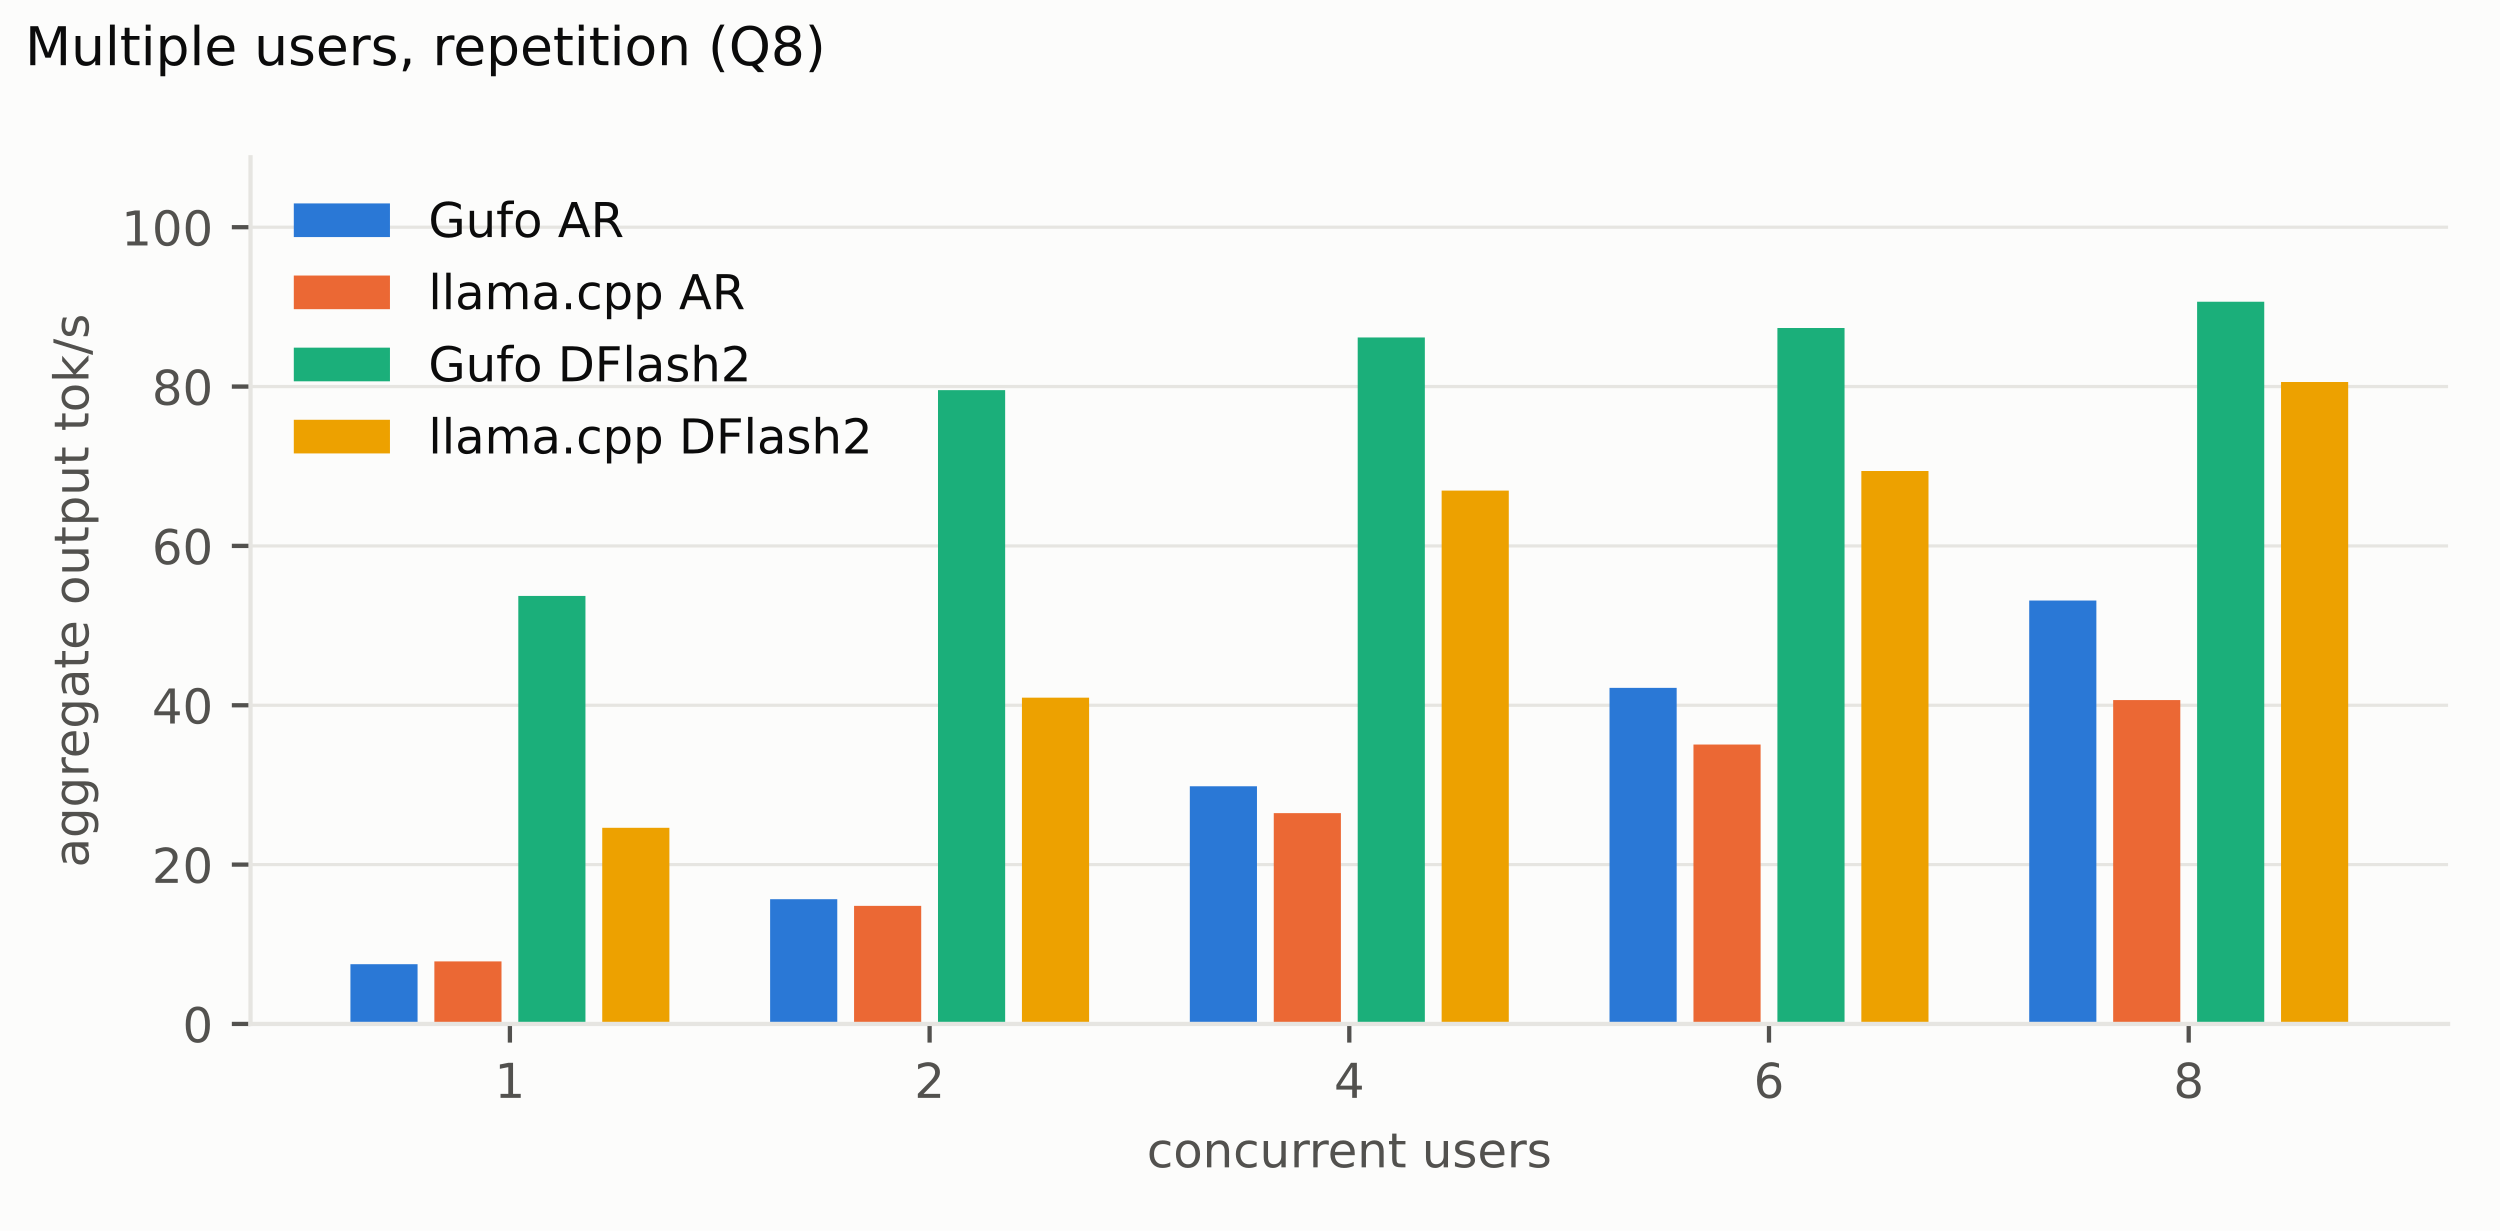
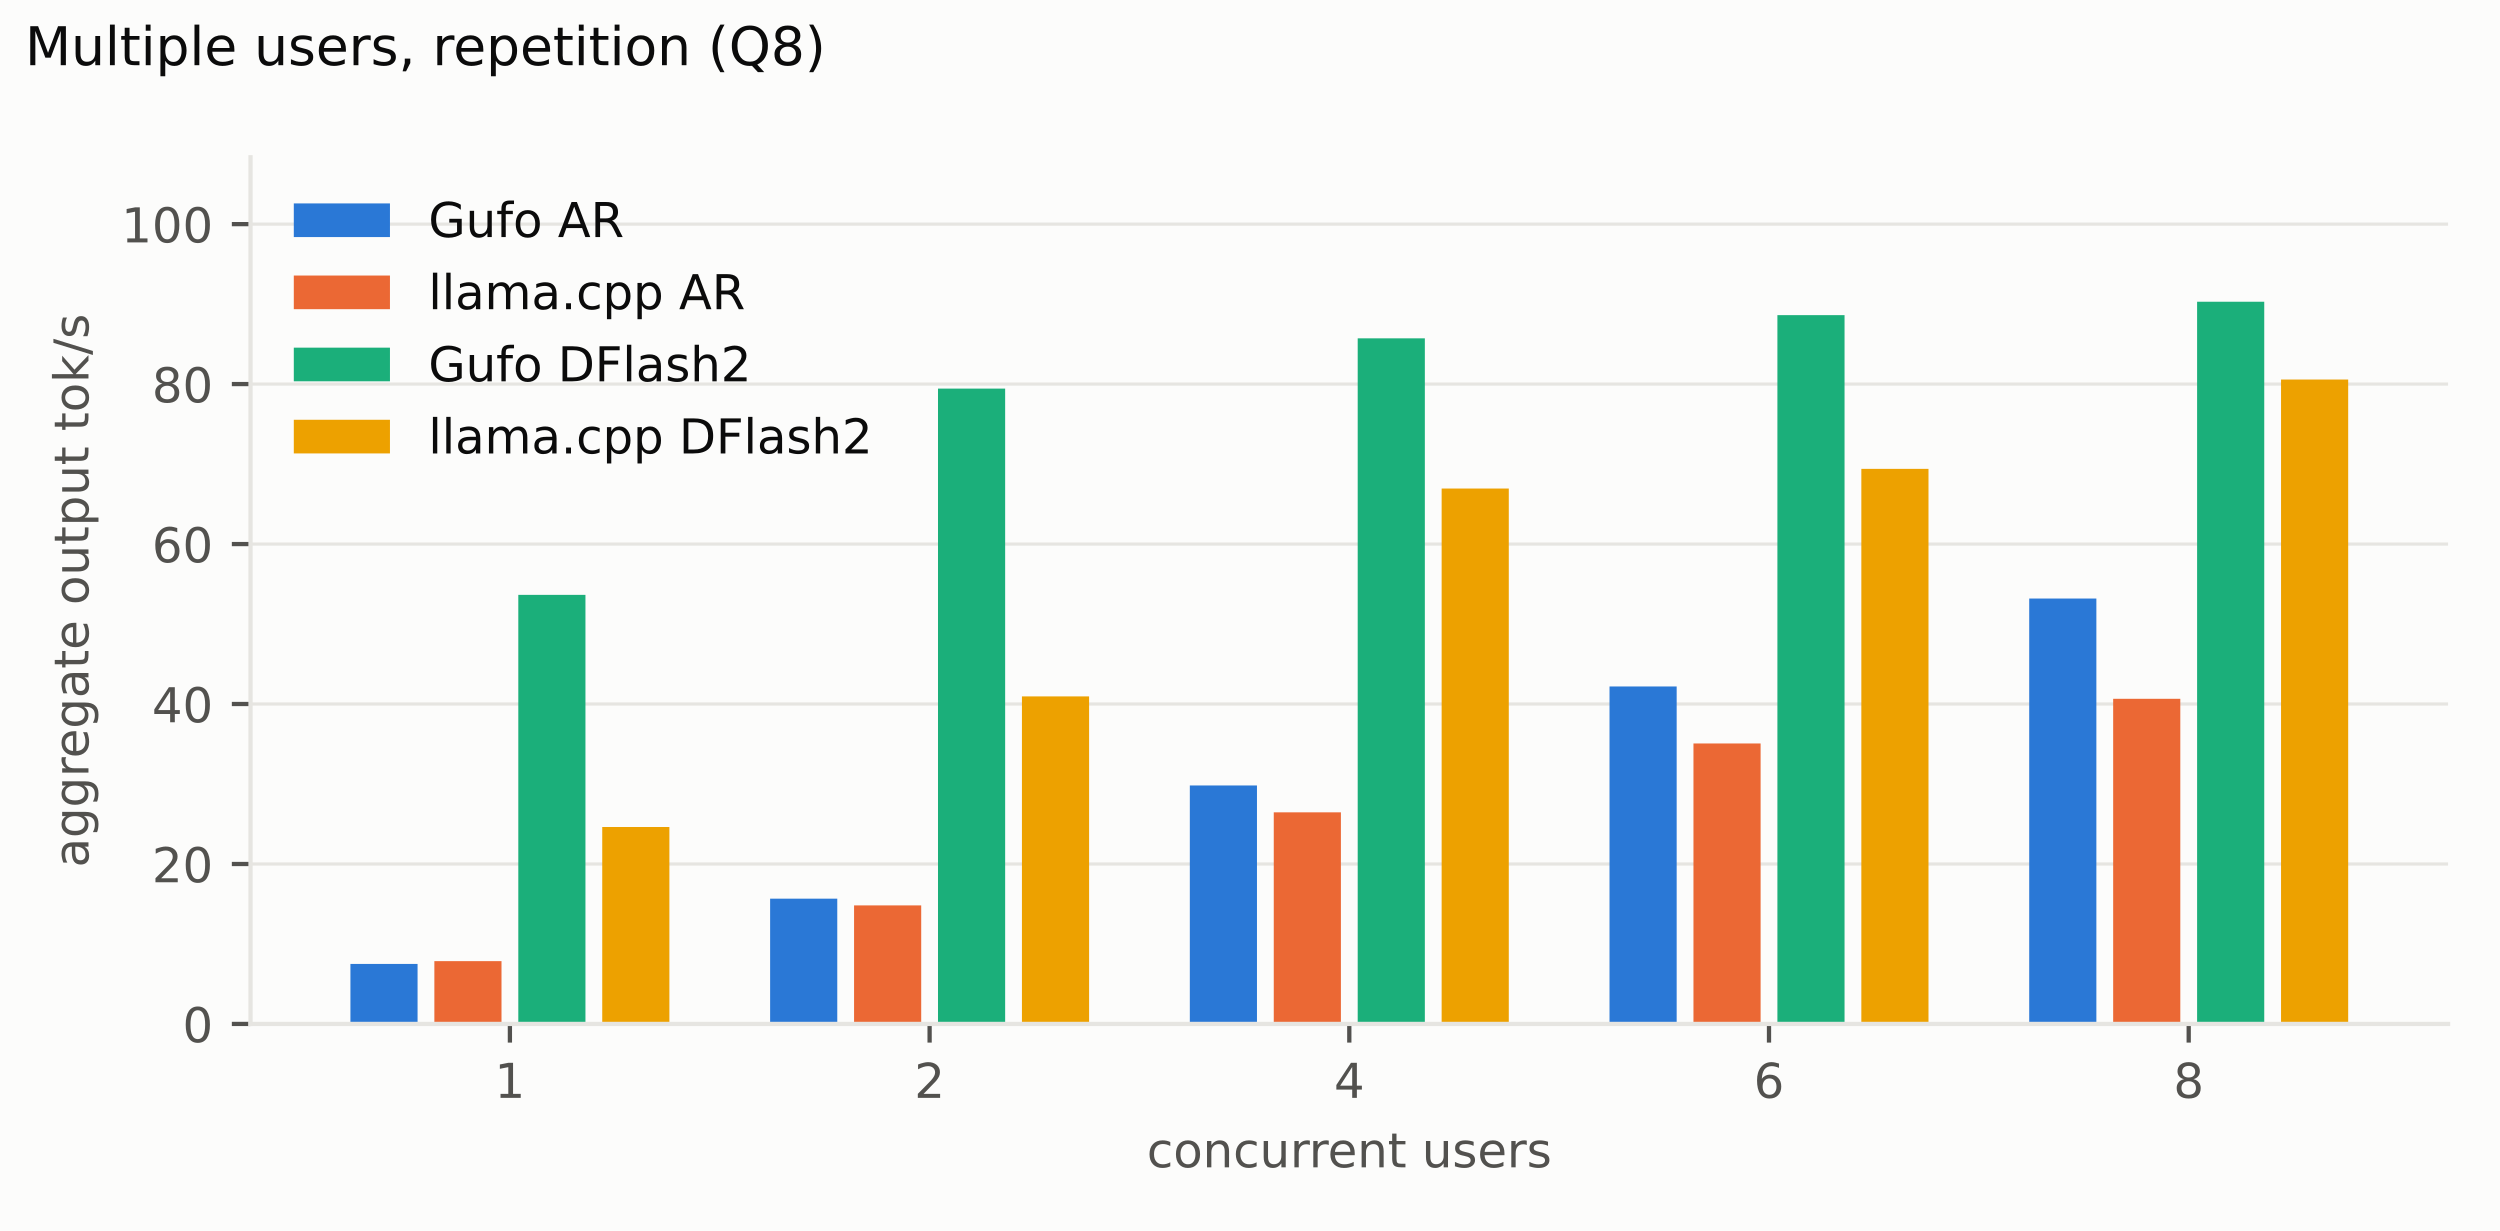
<svg xmlns="http://www.w3.org/2000/svg" xmlns:xlink="http://www.w3.org/1999/xlink" width="468pt" height="230.4pt" viewBox="0 0 468 230.4" version="1.1">
  <defs>
    <style type="text/css">*{stroke-linejoin: round; stroke-linecap: butt}</style>
  </defs>
  <g id="figure_1">
    <g id="patch_1">
      <path d="M 0 230.4  L 468 230.4  L 468 0  L 0 0  z " style="fill: #fcfcfb" />
    </g>
    <g id="axes_1">
      <g id="patch_2">
        <path d="M 46.899 191.68  L 458.28 191.68  L 458.28 29.441  L 46.899 29.441  z " style="fill: #fcfcfb" />
      </g>
      <g id="matplotlib.axis_1">
        <g id="xtick_1">
          <g id="line2d_1">
            <defs>
              <path id="m1ebf051f68" d="M 0 0  L 0 3.5  " style="stroke: #52514e; stroke-width: 0.8" />
            </defs>
            <g>
              <use xlink:href="#m1ebf051f68" x="95.454" y="191.68" style="fill: #52514e; stroke: #52514e; stroke-width: 0.8" />
            </g>
          </g>
          <g id="text_1">
            <text style="font-size: 9px; font-family: 'DejaVu Sans', 'Bitstream Vera Sans', 'Computer Modern Sans Serif', 'Lucida Grande', 'Verdana', 'Geneva', 'Lucid', 'Arial', 'Helvetica', 'Avant Garde', sans-serif; text-anchor: middle; fill: #52514e" x="95.454" y="205.518" transform="rotate(-0 95.4543 205.5179)">1</text>
          </g>
        </g>
        <g id="xtick_2">
          <g id="line2d_2">
            <g>
              <use xlink:href="#m1ebf051f68" x="174.022" y="191.68" style="fill: #52514e; stroke: #52514e; stroke-width: 0.8" />
            </g>
          </g>
          <g id="text_2">
            <text style="font-size: 9px; font-family: 'DejaVu Sans', 'Bitstream Vera Sans', 'Computer Modern Sans Serif', 'Lucida Grande', 'Verdana', 'Geneva', 'Lucid', 'Arial', 'Helvetica', 'Avant Garde', sans-serif; text-anchor: middle; fill: #52514e" x="174.022" y="205.518" transform="rotate(-0 174.022 205.5179)">2</text>
          </g>
        </g>
        <g id="xtick_3">
          <g id="line2d_3">
            <g>
              <use xlink:href="#m1ebf051f68" x="252.59" y="191.68" style="fill: #52514e; stroke: #52514e; stroke-width: 0.8" />
            </g>
          </g>
          <g id="text_3">
            <text style="font-size: 9px; font-family: 'DejaVu Sans', 'Bitstream Vera Sans', 'Computer Modern Sans Serif', 'Lucida Grande', 'Verdana', 'Geneva', 'Lucid', 'Arial', 'Helvetica', 'Avant Garde', sans-serif; text-anchor: middle; fill: #52514e" x="252.59" y="205.518" transform="rotate(-0 252.5897 205.5179)">4</text>
          </g>
        </g>
        <g id="xtick_4">
          <g id="line2d_4">
            <g>
              <use xlink:href="#m1ebf051f68" x="331.157" y="191.68" style="fill: #52514e; stroke: #52514e; stroke-width: 0.8" />
            </g>
          </g>
          <g id="text_4">
            <text style="font-size: 9px; font-family: 'DejaVu Sans', 'Bitstream Vera Sans', 'Computer Modern Sans Serif', 'Lucida Grande', 'Verdana', 'Geneva', 'Lucid', 'Arial', 'Helvetica', 'Avant Garde', sans-serif; text-anchor: middle; fill: #52514e" x="331.157" y="205.518" transform="rotate(-0 331.1574 205.5179)">6</text>
          </g>
        </g>
        <g id="xtick_5">
          <g id="line2d_5">
            <g>
              <use xlink:href="#m1ebf051f68" x="409.725" y="191.68" style="fill: #52514e; stroke: #52514e; stroke-width: 0.8" />
            </g>
          </g>
          <g id="text_5">
            <text style="font-size: 9px; font-family: 'DejaVu Sans', 'Bitstream Vera Sans', 'Computer Modern Sans Serif', 'Lucida Grande', 'Verdana', 'Geneva', 'Lucid', 'Arial', 'Helvetica', 'Avant Garde', sans-serif; text-anchor: middle; fill: #52514e" x="409.725" y="205.518" transform="rotate(-0 409.7252 205.5179)">8</text>
          </g>
        </g>
        <g id="text_6">
          <text style="font-size: 9px; font-family: 'DejaVu Sans', 'Bitstream Vera Sans', 'Computer Modern Sans Serif', 'Lucida Grande', 'Verdana', 'Geneva', 'Lucid', 'Arial', 'Helvetica', 'Avant Garde', sans-serif; text-anchor: middle; fill: #52514e" x="252.59" y="218.518" transform="rotate(-0 252.5897 218.5179)">concurrent users</text>
        </g>
      </g>
      <g id="matplotlib.axis_2">
        <g id="ytick_1">
          <g id="line2d_6">
            <path d="M 46.899 191.68  L 458.28 191.68  " clip-path="url(#pb5c279a9e9)" style="fill: none; stroke: #e6e5e1; stroke-width: 0.6; stroke-linecap: square" />
          </g>
          <g id="line2d_7">
            <defs>
              <path id="m680e5b1e24" d="M 0 0  L -3.5 0  " style="stroke: #52514e; stroke-width: 0.8" />
            </defs>
            <g>
              <use xlink:href="#m680e5b1e24" x="46.899" y="191.68" style="fill: #52514e; stroke: #52514e; stroke-width: 0.8" />
            </g>
          </g>
          <g id="text_7">
            <text style="font-size: 9px; font-family: 'DejaVu Sans', 'Bitstream Vera Sans', 'Computer Modern Sans Serif', 'Lucida Grande', 'Verdana', 'Geneva', 'Lucid', 'Arial', 'Helvetica', 'Avant Garde', sans-serif; text-anchor: end; fill: #52514e" x="39.899" y="195.099" transform="rotate(-0 39.89945 195.0989)">0</text>
          </g>
        </g>
        <g id="ytick_2">
          <g id="line2d_8">
-             <path d="M 46.899 161.851  L 458.28 161.851  " clip-path="url(#pb5c279a9e9)" style="fill: none; stroke: #e6e5e1; stroke-width: 0.6; stroke-linecap: square" />
+             <path d="M 46.899 161.736  L 458.28 161.736  " clip-path="url(#pb5c279a9e9)" style="fill: none; stroke: #e6e5e1; stroke-width: 0.6; stroke-linecap: square" />
          </g>
          <g id="line2d_9">
            <g>
-               <use xlink:href="#m680e5b1e24" x="46.899" y="161.851" style="fill: #52514e; stroke: #52514e; stroke-width: 0.8" />
+               <use xlink:href="#m680e5b1e24" x="46.899" y="161.736" style="fill: #52514e; stroke: #52514e; stroke-width: 0.8" />
            </g>
          </g>
          <g id="text_8">
-             <text style="font-size: 9px; font-family: 'DejaVu Sans', 'Bitstream Vera Sans', 'Computer Modern Sans Serif', 'Lucida Grande', 'Verdana', 'Geneva', 'Lucid', 'Arial', 'Helvetica', 'Avant Garde', sans-serif; text-anchor: end; fill: #52514e" x="39.899" y="165.27" transform="rotate(-0 39.89945 165.2701)">20</text>
+             <text style="font-size: 9px; font-family: 'DejaVu Sans', 'Bitstream Vera Sans', 'Computer Modern Sans Serif', 'Lucida Grande', 'Verdana', 'Geneva', 'Lucid', 'Arial', 'Helvetica', 'Avant Garde', sans-serif; text-anchor: end; fill: #52514e" x="39.899" y="165.154" transform="rotate(-0 39.89945 165.1545)">20</text>
          </g>
        </g>
        <g id="ytick_3">
          <g id="line2d_10">
-             <path d="M 46.899 132.022  L 458.28 132.022  " clip-path="url(#pb5c279a9e9)" style="fill: none; stroke: #e6e5e1; stroke-width: 0.6; stroke-linecap: square" />
+             <path d="M 46.899 131.791  L 458.28 131.791  " clip-path="url(#pb5c279a9e9)" style="fill: none; stroke: #e6e5e1; stroke-width: 0.6; stroke-linecap: square" />
          </g>
          <g id="line2d_11">
            <g>
-               <use xlink:href="#m680e5b1e24" x="46.899" y="132.022" style="fill: #52514e; stroke: #52514e; stroke-width: 0.8" />
+               <use xlink:href="#m680e5b1e24" x="46.899" y="131.791" style="fill: #52514e; stroke: #52514e; stroke-width: 0.8" />
            </g>
          </g>
          <g id="text_9">
-             <text style="font-size: 9px; font-family: 'DejaVu Sans', 'Bitstream Vera Sans', 'Computer Modern Sans Serif', 'Lucida Grande', 'Verdana', 'Geneva', 'Lucid', 'Arial', 'Helvetica', 'Avant Garde', sans-serif; text-anchor: end; fill: #52514e" x="39.899" y="135.441" transform="rotate(-0 39.89945 135.4412)">40</text>
+             <text style="font-size: 9px; font-family: 'DejaVu Sans', 'Bitstream Vera Sans', 'Computer Modern Sans Serif', 'Lucida Grande', 'Verdana', 'Geneva', 'Lucid', 'Arial', 'Helvetica', 'Avant Garde', sans-serif; text-anchor: end; fill: #52514e" x="39.899" y="135.21" transform="rotate(-0 39.89945 135.21)">40</text>
          </g>
        </g>
        <g id="ytick_4">
          <g id="line2d_12">
-             <path d="M 46.899 102.193  L 458.28 102.193  " clip-path="url(#pb5c279a9e9)" style="fill: none; stroke: #e6e5e1; stroke-width: 0.6; stroke-linecap: square" />
+             <path d="M 46.899 101.847  L 458.28 101.847  " clip-path="url(#pb5c279a9e9)" style="fill: none; stroke: #e6e5e1; stroke-width: 0.6; stroke-linecap: square" />
          </g>
          <g id="line2d_13">
            <g>
-               <use xlink:href="#m680e5b1e24" x="46.899" y="102.193" style="fill: #52514e; stroke: #52514e; stroke-width: 0.8" />
+               <use xlink:href="#m680e5b1e24" x="46.899" y="101.847" style="fill: #52514e; stroke: #52514e; stroke-width: 0.8" />
            </g>
          </g>
          <g id="text_10">
-             <text style="font-size: 9px; font-family: 'DejaVu Sans', 'Bitstream Vera Sans', 'Computer Modern Sans Serif', 'Lucida Grande', 'Verdana', 'Geneva', 'Lucid', 'Arial', 'Helvetica', 'Avant Garde', sans-serif; text-anchor: end; fill: #52514e" x="39.899" y="105.612" transform="rotate(-0 39.89945 105.6123)">60</text>
+             <text style="font-size: 9px; font-family: 'DejaVu Sans', 'Bitstream Vera Sans', 'Computer Modern Sans Serif', 'Lucida Grande', 'Verdana', 'Geneva', 'Lucid', 'Arial', 'Helvetica', 'Avant Garde', sans-serif; text-anchor: end; fill: #52514e" x="39.899" y="105.265" transform="rotate(-0 39.89945 105.2655)">60</text>
          </g>
        </g>
        <g id="ytick_5">
          <g id="line2d_14">
-             <path d="M 46.899 72.365  L 458.28 72.365  " clip-path="url(#pb5c279a9e9)" style="fill: none; stroke: #e6e5e1; stroke-width: 0.6; stroke-linecap: square" />
+             <path d="M 46.899 71.902  L 458.28 71.902  " clip-path="url(#pb5c279a9e9)" style="fill: none; stroke: #e6e5e1; stroke-width: 0.6; stroke-linecap: square" />
          </g>
          <g id="line2d_15">
            <g>
-               <use xlink:href="#m680e5b1e24" x="46.899" y="72.365" style="fill: #52514e; stroke: #52514e; stroke-width: 0.8" />
+               <use xlink:href="#m680e5b1e24" x="46.899" y="71.902" style="fill: #52514e; stroke: #52514e; stroke-width: 0.8" />
            </g>
          </g>
          <g id="text_11">
-             <text style="font-size: 9px; font-family: 'DejaVu Sans', 'Bitstream Vera Sans', 'Computer Modern Sans Serif', 'Lucida Grande', 'Verdana', 'Geneva', 'Lucid', 'Arial', 'Helvetica', 'Avant Garde', sans-serif; text-anchor: end; fill: #52514e" x="39.899" y="75.783" transform="rotate(-0 39.89945 75.78347)">80</text>
+             <text style="font-size: 9px; font-family: 'DejaVu Sans', 'Bitstream Vera Sans', 'Computer Modern Sans Serif', 'Lucida Grande', 'Verdana', 'Geneva', 'Lucid', 'Arial', 'Helvetica', 'Avant Garde', sans-serif; text-anchor: end; fill: #52514e" x="39.899" y="75.321" transform="rotate(-0 39.89945 75.32101)">80</text>
          </g>
        </g>
        <g id="ytick_6">
          <g id="line2d_16">
-             <path d="M 46.899 42.536  L 458.28 42.536  " clip-path="url(#pb5c279a9e9)" style="fill: none; stroke: #e6e5e1; stroke-width: 0.6; stroke-linecap: square" />
+             <path d="M 46.899 41.958  L 458.28 41.958  " clip-path="url(#pb5c279a9e9)" style="fill: none; stroke: #e6e5e1; stroke-width: 0.6; stroke-linecap: square" />
          </g>
          <g id="line2d_17">
            <g>
-               <use xlink:href="#m680e5b1e24" x="46.899" y="42.536" style="fill: #52514e; stroke: #52514e; stroke-width: 0.8" />
+               <use xlink:href="#m680e5b1e24" x="46.899" y="41.958" style="fill: #52514e; stroke: #52514e; stroke-width: 0.8" />
            </g>
          </g>
          <g id="text_12">
-             <text style="font-size: 9px; font-family: 'DejaVu Sans', 'Bitstream Vera Sans', 'Computer Modern Sans Serif', 'Lucida Grande', 'Verdana', 'Geneva', 'Lucid', 'Arial', 'Helvetica', 'Avant Garde', sans-serif; text-anchor: end; fill: #52514e" x="39.899" y="45.955" transform="rotate(-0 39.89945 45.9546)">100</text>
+             <text style="font-size: 9px; font-family: 'DejaVu Sans', 'Bitstream Vera Sans', 'Computer Modern Sans Serif', 'Lucida Grande', 'Verdana', 'Geneva', 'Lucid', 'Arial', 'Helvetica', 'Avant Garde', sans-serif; text-anchor: end; fill: #52514e" x="39.899" y="45.377" transform="rotate(-0 39.89945 45.37652)">100</text>
          </g>
        </g>
        <g id="text_13">
          <text style="font-size: 9px; font-family: 'DejaVu Sans', 'Bitstream Vera Sans', 'Computer Modern Sans Serif', 'Lucida Grande', 'Verdana', 'Geneva', 'Lucid', 'Arial', 'Helvetica', 'Avant Garde', sans-serif; text-anchor: middle; fill: #52514e" x="16.559" y="110.56" transform="rotate(-90 16.55859 110.5604)">aggregate output tok/s</text>
        </g>
      </g>
      <g id="patch_3">
-         <path d="M 65.599 191.68  L 78.169 191.68  L 78.169 180.494  L 65.599 180.494  z " clip-path="url(#pb5c279a9e9)" style="fill: #2a78d6" />
+         <path d="M 65.599 191.68  L 78.169 191.68  L 78.169 180.451  L 65.599 180.451  z " clip-path="url(#pb5c279a9e9)" style="fill: #2a78d6" />
      </g>
      <g id="patch_4">
-         <path d="M 144.166 191.68  L 156.737 191.68  L 156.737 168.324  L 144.166 168.324  z " clip-path="url(#pb5c279a9e9)" style="fill: #2a78d6" />
+         <path d="M 144.166 191.68  L 156.737 191.68  L 156.737 168.233  L 144.166 168.233  z " clip-path="url(#pb5c279a9e9)" style="fill: #2a78d6" />
      </g>
      <g id="patch_5">
-         <path d="M 222.734 191.68  L 235.305 191.68  L 235.305 147.19  L 222.734 147.19  z " clip-path="url(#pb5c279a9e9)" style="fill: #2a78d6" />
+         <path d="M 222.734 191.68  L 235.305 191.68  L 235.305 147.033  L 222.734 147.033  z " clip-path="url(#pb5c279a9e9)" style="fill: #2a78d6" />
      </g>
      <g id="patch_6">
-         <path d="M 301.302 191.68  L 313.873 191.68  L 313.873 128.771  L 301.302 128.771  z " clip-path="url(#pb5c279a9e9)" style="fill: #2a78d6" />
+         <path d="M 301.302 191.68  L 313.873 191.68  L 313.873 128.512  L 301.302 128.512  z " clip-path="url(#pb5c279a9e9)" style="fill: #2a78d6" />
      </g>
      <g id="patch_7">
-         <path d="M 379.869 191.68  L 392.44 191.68  L 392.44 112.425  L 379.869 112.425  z " clip-path="url(#pb5c279a9e9)" style="fill: #2a78d6" />
+         <path d="M 379.869 191.68  L 392.44 191.68  L 392.44 112.043  L 379.869 112.043  z " clip-path="url(#pb5c279a9e9)" style="fill: #2a78d6" />
      </g>
      <g id="patch_8">
-         <path d="M 81.312 191.68  L 93.883 191.68  L 93.883 179.972  L 81.312 179.972  z " clip-path="url(#pb5c279a9e9)" style="fill: #eb6834" />
+         <path d="M 81.312 191.68  L 93.883 191.68  L 93.883 179.927  L 81.312 179.927  z " clip-path="url(#pb5c279a9e9)" style="fill: #eb6834" />
      </g>
      <g id="patch_9">
-         <path d="M 159.88 191.68  L 172.451 191.68  L 172.451 169.577  L 159.88 169.577  z " clip-path="url(#pb5c279a9e9)" style="fill: #eb6834" />
+         <path d="M 159.88 191.68  L 172.451 191.68  L 172.451 169.491  L 159.88 169.491  z " clip-path="url(#pb5c279a9e9)" style="fill: #eb6834" />
      </g>
      <g id="patch_10">
-         <path d="M 238.448 191.68  L 251.018 191.68  L 251.018 152.216  L 238.448 152.216  z " clip-path="url(#pb5c279a9e9)" style="fill: #eb6834" />
+         <path d="M 238.448 191.68  L 251.018 191.68  L 251.018 152.063  L 238.448 152.063  z " clip-path="url(#pb5c279a9e9)" style="fill: #eb6834" />
      </g>
      <g id="patch_11">
-         <path d="M 317.015 191.68  L 329.586 191.68  L 329.586 139.375  L 317.015 139.375  z " clip-path="url(#pb5c279a9e9)" style="fill: #eb6834" />
+         <path d="M 317.015 191.68  L 329.586 191.68  L 329.586 139.172  L 317.015 139.172  z " clip-path="url(#pb5c279a9e9)" style="fill: #eb6834" />
      </g>
      <g id="patch_12">
-         <path d="M 395.583 191.68  L 408.154 191.68  L 408.154 131.053  L 395.583 131.053  z " clip-path="url(#pb5c279a9e9)" style="fill: #eb6834" />
+         <path d="M 395.583 191.68  L 408.154 191.68  L 408.154 130.818  L 395.583 130.818  z " clip-path="url(#pb5c279a9e9)" style="fill: #eb6834" />
      </g>
      <g id="patch_13">
-         <path d="M 97.026 191.68  L 109.596 191.68  L 109.596 111.56  L 97.026 111.56  z " clip-path="url(#pb5c279a9e9)" style="fill: #1baf7a" />
+         <path d="M 97.026 191.68  L 109.596 191.68  L 109.596 111.354  L 97.026 111.354  z " clip-path="url(#pb5c279a9e9)" style="fill: #1baf7a" />
      </g>
      <g id="patch_14">
-         <path d="M 175.593 191.68  L 188.164 191.68  L 188.164 73.036  L 175.593 73.036  z " clip-path="url(#pb5c279a9e9)" style="fill: #1baf7a" />
+         <path d="M 175.593 191.68  L 188.164 191.68  L 188.164 72.741  L 175.593 72.741  z " clip-path="url(#pb5c279a9e9)" style="fill: #1baf7a" />
      </g>
      <g id="patch_15">
-         <path d="M 254.161 191.68  L 266.732 191.68  L 266.732 63.177  L 254.161 63.177  z " clip-path="url(#pb5c279a9e9)" style="fill: #1baf7a" />
+         <path d="M 254.161 191.68  L 266.732 191.68  L 266.732 63.338  L 254.161 63.338  z " clip-path="url(#pb5c279a9e9)" style="fill: #1baf7a" />
      </g>
      <g id="patch_16">
-         <path d="M 332.729 191.68  L 345.3 191.68  L 345.3 61.402  L 332.729 61.402  z " clip-path="url(#pb5c279a9e9)" style="fill: #1baf7a" />
+         <path d="M 332.729 191.68  L 345.3 191.68  L 345.3 58.996  L 332.729 58.996  z " clip-path="url(#pb5c279a9e9)" style="fill: #1baf7a" />
      </g>
      <g id="patch_17">
        <path d="M 411.297 191.68  L 423.867 191.68  L 423.867 56.481  L 411.297 56.481  z " clip-path="url(#pb5c279a9e9)" style="fill: #1baf7a" />
      </g>
      <g id="patch_18">
-         <path d="M 112.739 191.68  L 125.31 191.68  L 125.31 154.961  L 112.739 154.961  z " clip-path="url(#pb5c279a9e9)" style="fill: #eda100" />
+         <path d="M 112.739 191.68  L 125.31 191.68  L 125.31 154.818  L 112.739 154.818  z " clip-path="url(#pb5c279a9e9)" style="fill: #eda100" />
      </g>
      <g id="patch_19">
-         <path d="M 191.307 191.68  L 203.878 191.68  L 203.878 130.605  L 191.307 130.605  z " clip-path="url(#pb5c279a9e9)" style="fill: #eda100" />
+         <path d="M 191.307 191.68  L 203.878 191.68  L 203.878 130.369  L 191.307 130.369  z " clip-path="url(#pb5c279a9e9)" style="fill: #eda100" />
      </g>
      <g id="patch_20">
-         <path d="M 269.875 191.68  L 282.445 191.68  L 282.445 91.843  L 269.875 91.843  z " clip-path="url(#pb5c279a9e9)" style="fill: #eda100" />
+         <path d="M 269.875 191.68  L 282.445 191.68  L 282.445 91.456  L 269.875 91.456  z " clip-path="url(#pb5c279a9e9)" style="fill: #eda100" />
      </g>
      <g id="patch_21">
-         <path d="M 348.442 191.68  L 361.013 191.68  L 361.013 88.174  L 348.442 88.174  z " clip-path="url(#pb5c279a9e9)" style="fill: #eda100" />
+         <path d="M 348.442 191.68  L 361.013 191.68  L 361.013 87.773  L 348.442 87.773  z " clip-path="url(#pb5c279a9e9)" style="fill: #eda100" />
      </g>
      <g id="patch_22">
-         <path d="M 427.01 191.68  L 439.581 191.68  L 439.581 71.514  L 427.01 71.514  z " clip-path="url(#pb5c279a9e9)" style="fill: #eda100" />
+         <path d="M 427.01 191.68  L 439.581 191.68  L 439.581 71.049  L 427.01 71.049  z " clip-path="url(#pb5c279a9e9)" style="fill: #eda100" />
      </g>
      <g id="patch_23">
        <path d="M 46.899 191.68  L 46.899 29.441  " style="fill: none; stroke: #e6e5e1; stroke-width: 0.8; stroke-linejoin: miter; stroke-linecap: square" />
      </g>
      <g id="patch_24">
        <path d="M 46.899 191.68  L 458.28 191.68  " style="fill: none; stroke: #e6e5e1; stroke-width: 0.8; stroke-linejoin: miter; stroke-linecap: square" />
      </g>
      <g id="legend_1">
        <g id="patch_25">
          <path d="M 54.999 44.379  L 72.999 44.379  L 72.999 38.079  L 54.999 38.079  z " style="fill: #2a78d6" />
        </g>
        <g id="text_14">
          <text style="font-size: 9px; font-family: 'DejaVu Sans', 'Bitstream Vera Sans', 'Computer Modern Sans Serif', 'Lucida Grande', 'Verdana', 'Geneva', 'Lucid', 'Arial', 'Helvetica', 'Avant Garde', sans-serif; text-anchor: start; fill: #0b0b0b" x="80.199" y="44.379" transform="rotate(-0 80.19945 44.37938)">Gufo AR</text>
        </g>
        <g id="patch_26">
          <path d="M 54.999 57.88  L 72.999 57.88  L 72.999 51.58  L 54.999 51.58  z " style="fill: #eb6834" />
        </g>
        <g id="text_15">
          <text style="font-size: 9px; font-family: 'DejaVu Sans', 'Bitstream Vera Sans', 'Computer Modern Sans Serif', 'Lucida Grande', 'Verdana', 'Geneva', 'Lucid', 'Arial', 'Helvetica', 'Avant Garde', sans-serif; text-anchor: start; fill: #0b0b0b" x="80.199" y="57.88" transform="rotate(-0 80.19945 57.88008)">llama.cpp AR</text>
        </g>
        <g id="patch_27">
          <path d="M 54.999 71.381  L 72.999 71.381  L 72.999 65.081  L 54.999 65.081  z " style="fill: #1baf7a" />
        </g>
        <g id="text_16">
          <text style="font-size: 9px; font-family: 'DejaVu Sans', 'Bitstream Vera Sans', 'Computer Modern Sans Serif', 'Lucida Grande', 'Verdana', 'Geneva', 'Lucid', 'Arial', 'Helvetica', 'Avant Garde', sans-serif; text-anchor: start; fill: #0b0b0b" x="80.199" y="71.381" transform="rotate(-0 80.19945 71.38078)">Gufo DFlash2</text>
        </g>
        <g id="patch_28">
          <path d="M 54.999 84.881  L 72.999 84.881  L 72.999 78.581  L 54.999 78.581  z " style="fill: #eda100" />
        </g>
        <g id="text_17">
          <text style="font-size: 9px; font-family: 'DejaVu Sans', 'Bitstream Vera Sans', 'Computer Modern Sans Serif', 'Lucida Grande', 'Verdana', 'Geneva', 'Lucid', 'Arial', 'Helvetica', 'Avant Garde', sans-serif; text-anchor: start; fill: #0b0b0b" x="80.199" y="84.881" transform="rotate(-0 80.19945 84.88148)">llama.cpp DFlash2</text>
        </g>
      </g>
    </g>
    <g id="text_18">
      <text style="font-size: 10px; font-family: 'DejaVu Sans', 'Bitstream Vera Sans', 'Computer Modern Sans Serif', 'Lucida Grande', 'Verdana', 'Geneva', 'Lucid', 'Arial', 'Helvetica', 'Avant Garde', sans-serif; text-anchor: start; fill: #0b0b0b" x="4.68" y="12.206" transform="rotate(-0 4.68 12.20644)">Multiple users, repetition (Q8)</text>
    </g>
  </g>
  <defs>
    <clipPath id="pb5c279a9e9">
      <rect x="46.899" y="29.441" width="411.381" height="162.239" />
    </clipPath>
  </defs>
</svg>
